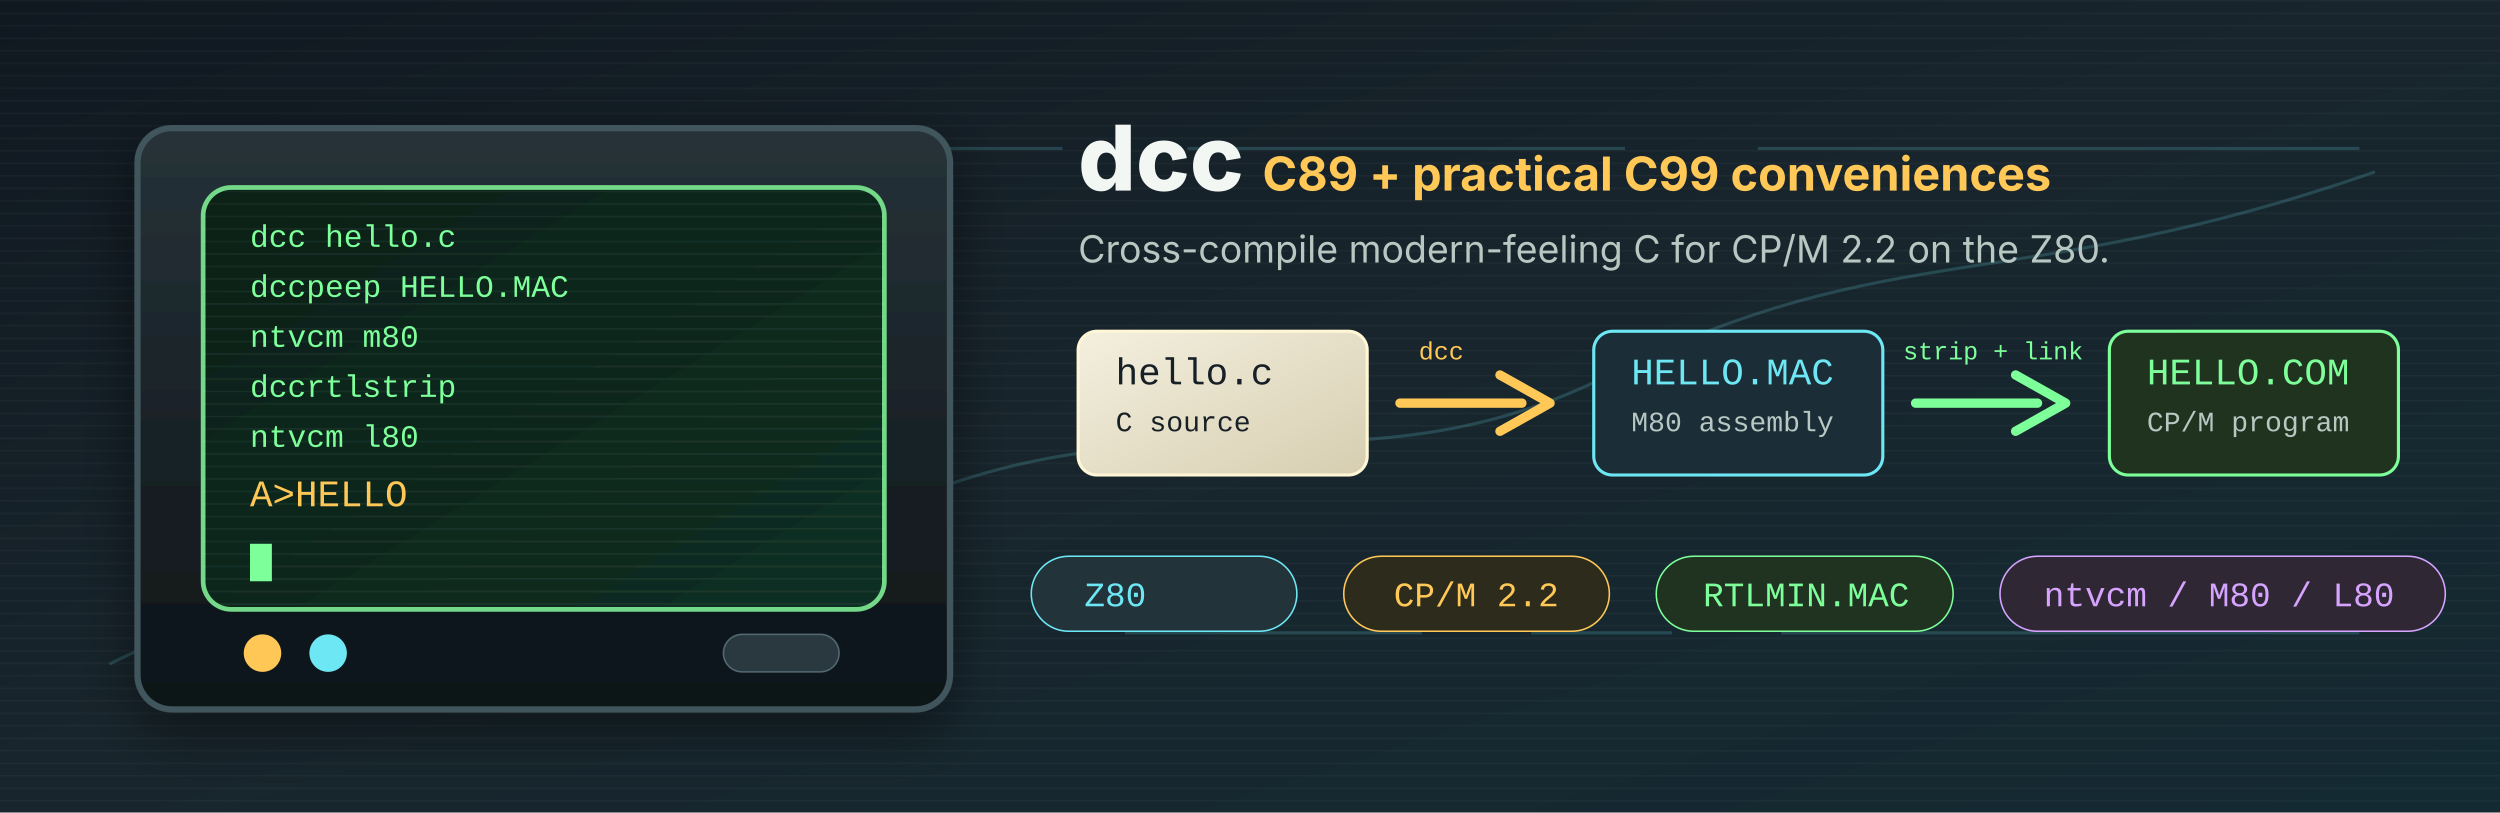
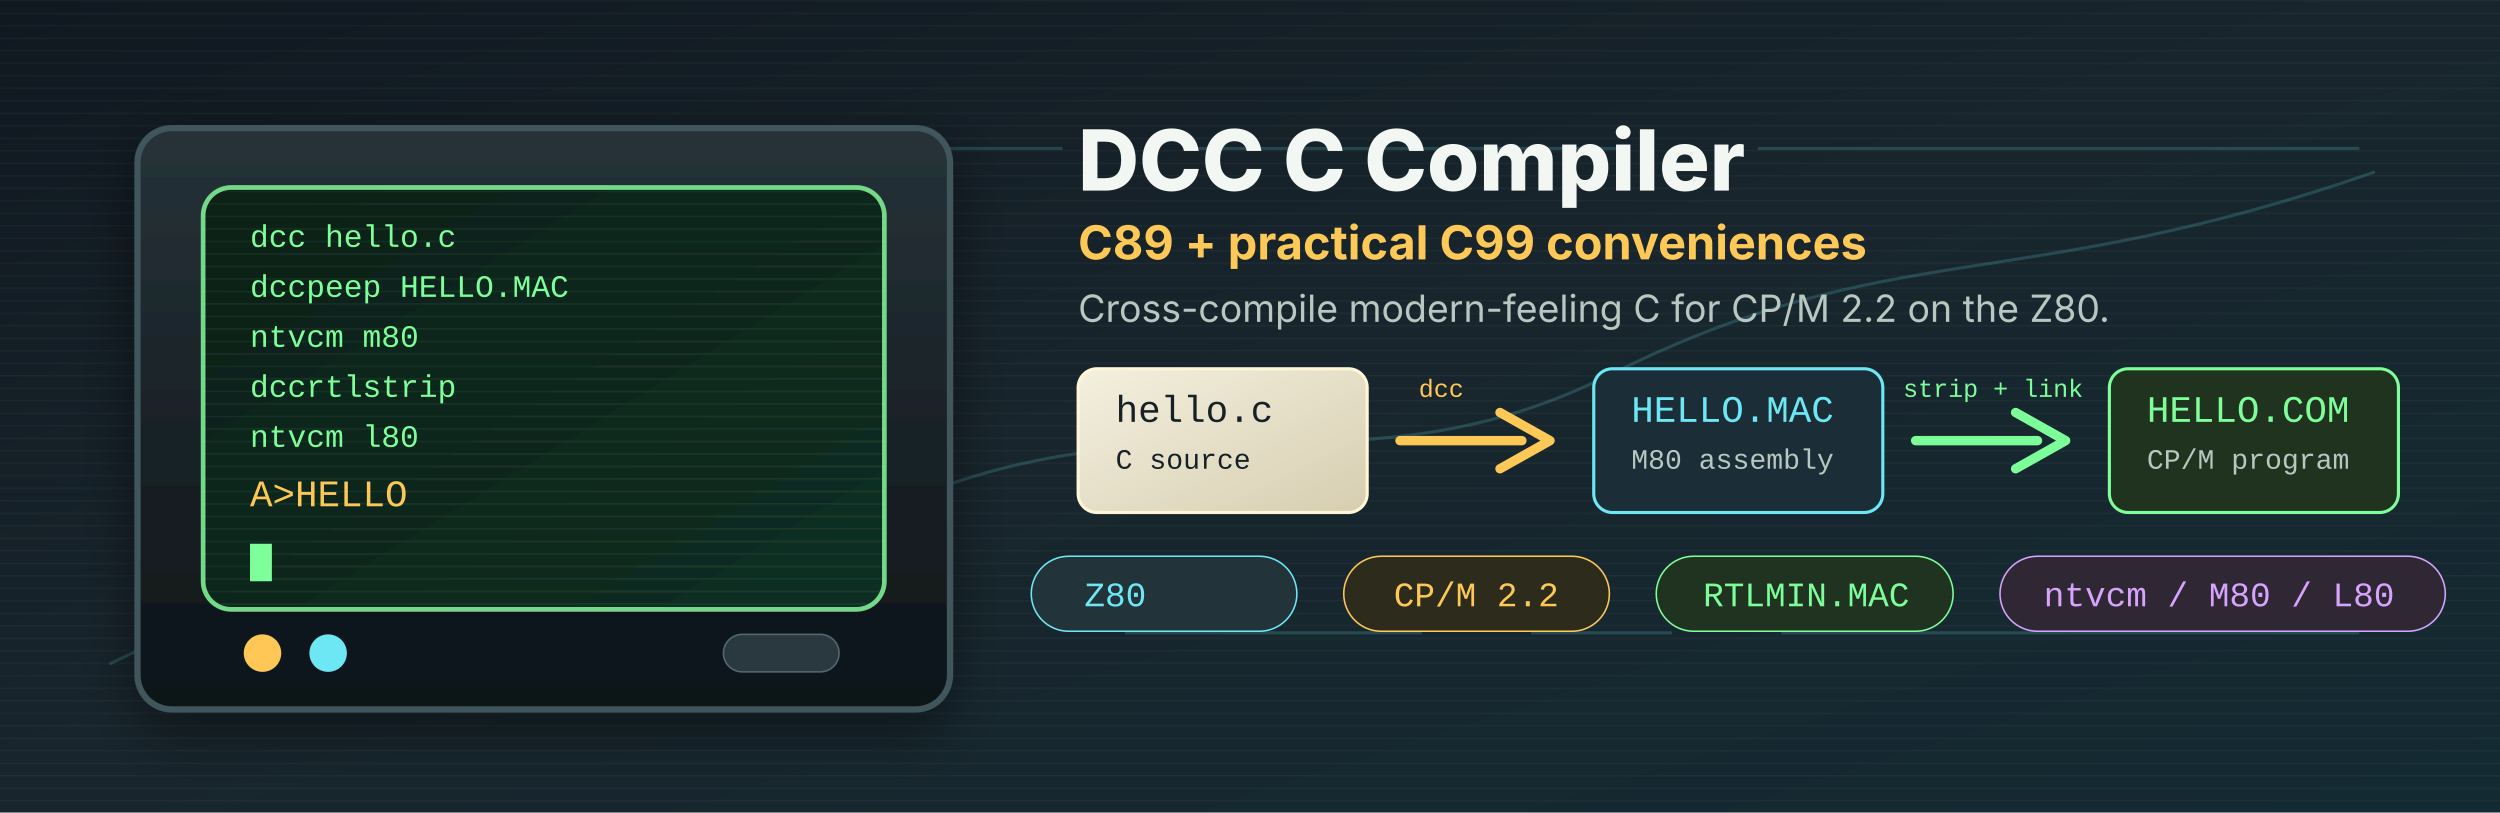
<svg xmlns="http://www.w3.org/2000/svg" viewBox="0 0 1600 520" role="img" aria-labelledby="title desc">
  <defs>
    <linearGradient id="bg" x1="0" y1="0" x2="1" y2="1">
      <stop offset="0" stop-color="#101820" />
      <stop offset="0.48" stop-color="#18252c" />
      <stop offset="1" stop-color="#142a33" />
    </linearGradient>
    <linearGradient id="tube" x1="0" y1="0" x2="0" y2="1">
      <stop offset="0" stop-color="#263238" />
      <stop offset="1" stop-color="#0d1418" />
    </linearGradient>
    <linearGradient id="screen" x1="0" y1="0" x2="1" y2="1">
      <stop offset="0" stop-color="#092017" />
      <stop offset="1" stop-color="#102f22" />
    </linearGradient>
    <linearGradient id="paper" x1="0" y1="0" x2="1" y2="1">
      <stop offset="0" stop-color="#f4f0df" />
      <stop offset="1" stop-color="#d7ceb1" />
    </linearGradient>
    <filter id="softShadow" x="-20%" y="-20%" width="140%" height="140%">
      <feDropShadow dx="0" dy="12" stdDeviation="18" flood-color="#000" flood-opacity="0.45" />
    </filter>
    <pattern id="scan" width="8" height="8" patternUnits="userSpaceOnUse">
      <rect width="8" height="8" fill="transparent" />
      <rect y="0" width="8" height="1" fill="#ffffff" opacity="0.055" />
    </pattern>
    <style>
      .mono { font-family: ui-monospace, SFMono-Regular, Menlo, Consolas, 'Liberation Mono', monospace; }
      .sans { font-family: Inter, system-ui, -apple-system, BlinkMacSystemFont, 'Segoe UI', sans-serif; }
      .green { fill: #7dff9a; }
      .amber { fill: #ffc857; }
      .cyan { fill: #6ee7f5; }
      .muted { fill: #b8c7c2; }
      .dark { fill: #172026; }
      .stroke-green { stroke: #7dff9a; }
      .stroke-amber { stroke: #ffc857; }
      .stroke-cyan { stroke: #6ee7f5; }
    </style>
  </defs>
  <rect width="1600" height="520" fill="url(#bg)" />
  <rect width="1600" height="520" fill="url(#scan)" opacity="0.55" />
  <g opacity="0.18" stroke="#6ee7f5" stroke-width="2" fill="none">
    <path d="M70 425 C260 330 310 470 520 350 S850 330 1030 240 S1290 190 1520 110" />
    <path d="M90 95 H390 M470 95 H680 M760 95 H1040 M1125 95 H1510" />
    <path d="M1140 405 H1510 M980 405 H1070 M720 405 H910" />
  </g>
  <g transform="translate(88 82)" filter="url(#softShadow)">
    <rect x="0" y="0" width="520" height="372" rx="22" fill="url(#tube)" stroke="#40545b" stroke-width="4" />
    <rect x="42" y="38" width="436" height="270" rx="18" fill="url(#screen)" stroke="#73d988" stroke-width="3" />
    <rect x="42" y="38" width="436" height="270" rx="18" fill="url(#scan)" />
    <circle cx="80" cy="336" r="12" fill="#ffc857" />
    <circle cx="122" cy="336" r="12" fill="#6ee7f5" />
    <rect x="375" y="324" width="74" height="24" rx="12" fill="#293941" stroke="#536872" />
    <text x="72" y="76" class="mono green" font-size="20">dcc hello.c</text>
    <text x="72" y="108" class="mono green" font-size="20">dccpeep HELLO.MAC</text>
    <text x="72" y="140" class="mono green" font-size="20">ntvcm m80</text>
    <text x="72" y="172" class="mono green" font-size="20">dccrtlstrip</text>
    <text x="72" y="204" class="mono green" font-size="20">ntvcm l80</text>
    <text x="72" y="242" class="mono amber" font-size="24">A&gt;HELLO</text>
    <rect x="72" y="266" width="14" height="24" fill="#7dff9a">
      <animate attributeName="opacity" values="1;1;0;0;1" dur="1.2s" repeatCount="indefinite" />
    </rect>
  </g>
  <g transform="translate(690 74)">
-     <text x="0" y="48" class="sans" font-size="58" font-weight="800" fill="#f2f7f4">dcc</text>
-     <text x="118" y="48" class="sans" font-size="30" font-weight="700" fill="#ffc857">C89 + practical C99 conveniences</text>
-     <text x="0" y="94" class="sans muted" font-size="24">Cross-compile modern-feeling C for CP/M 2.2 on the Z80.</text>
-     <g transform="translate(0 138)">
+     <text x="0" y="48" class="sans" font-size="54" font-weight="800" fill="#f2f7f4">DCC C Compiler</text>
+     <text x="0" y="92" class="sans" font-size="30" font-weight="700" fill="#ffc857">C89 + practical C99 conveniences</text>
+     <text x="0" y="132" class="sans muted" font-size="24">Cross-compile modern-feeling C for CP/M 2.2 on the Z80.</text>
+     <g transform="translate(0 162)">
      <rect x="0" y="0" width="185" height="92" rx="12" fill="url(#paper)" stroke="#fff6d6" stroke-width="2" />
      <text x="24" y="34" class="mono dark" font-size="24">hello.c</text>
      <text x="24" y="64" class="mono dark" font-size="18">C source</text>
      <path d="M206 46 H284" stroke="#ffc857" stroke-width="6" stroke-linecap="round" />
      <path d="M270 28 L302 46 L270 64" fill="none" stroke="#ffc857" stroke-width="6" stroke-linecap="round" stroke-linejoin="round" />
      <text x="218" y="18" class="mono amber" font-size="16">dcc</text>
      <rect x="330" y="0" width="185" height="92" rx="12" fill="#1b2d36" stroke="#6ee7f5" stroke-width="2" />
      <text x="354" y="34" class="mono cyan" font-size="24">HELLO.MAC</text>
      <text x="354" y="64" class="mono muted" font-size="18">M80 assembly</text>
      <path d="M536 46 H614" stroke="#7dff9a" stroke-width="6" stroke-linecap="round" />
      <path d="M600 28 L632 46 L600 64" fill="none" stroke="#7dff9a" stroke-width="6" stroke-linecap="round" stroke-linejoin="round" />
      <text x="528" y="18" class="mono green" font-size="16">strip + link</text>
      <rect x="660" y="0" width="185" height="92" rx="12" fill="#20331f" stroke="#7dff9a" stroke-width="2" />
      <text x="684" y="34" class="mono green" font-size="24">HELLO.COM</text>
      <text x="684" y="64" class="mono muted" font-size="18">CP/M program</text>
    </g>
    <g transform="translate(-30 282)">
      <rect x="0" y="0" width="170" height="48" rx="24" fill="#23333a" stroke="#6ee7f5" />
      <text x="34" y="32" class="mono cyan" font-size="22">Z80</text>
      <rect x="200" y="0" width="170" height="48" rx="24" fill="#2d2b1c" stroke="#ffc857" />
      <text x="232" y="32" class="mono amber" font-size="22">CP/M 2.2</text>
      <rect x="400" y="0" width="190" height="48" rx="24" fill="#203321" stroke="#7dff9a" />
      <text x="430" y="32" class="mono green" font-size="22">RTLMIN.MAC</text>
      <rect x="620" y="0" width="285" height="48" rx="24" fill="#302735" stroke="#d6a4ff" />
      <text x="648" y="32" class="mono" fill="#d6a4ff" font-size="22">ntvcm / M80 / L80</text>
    </g>
  </g>
</svg>
